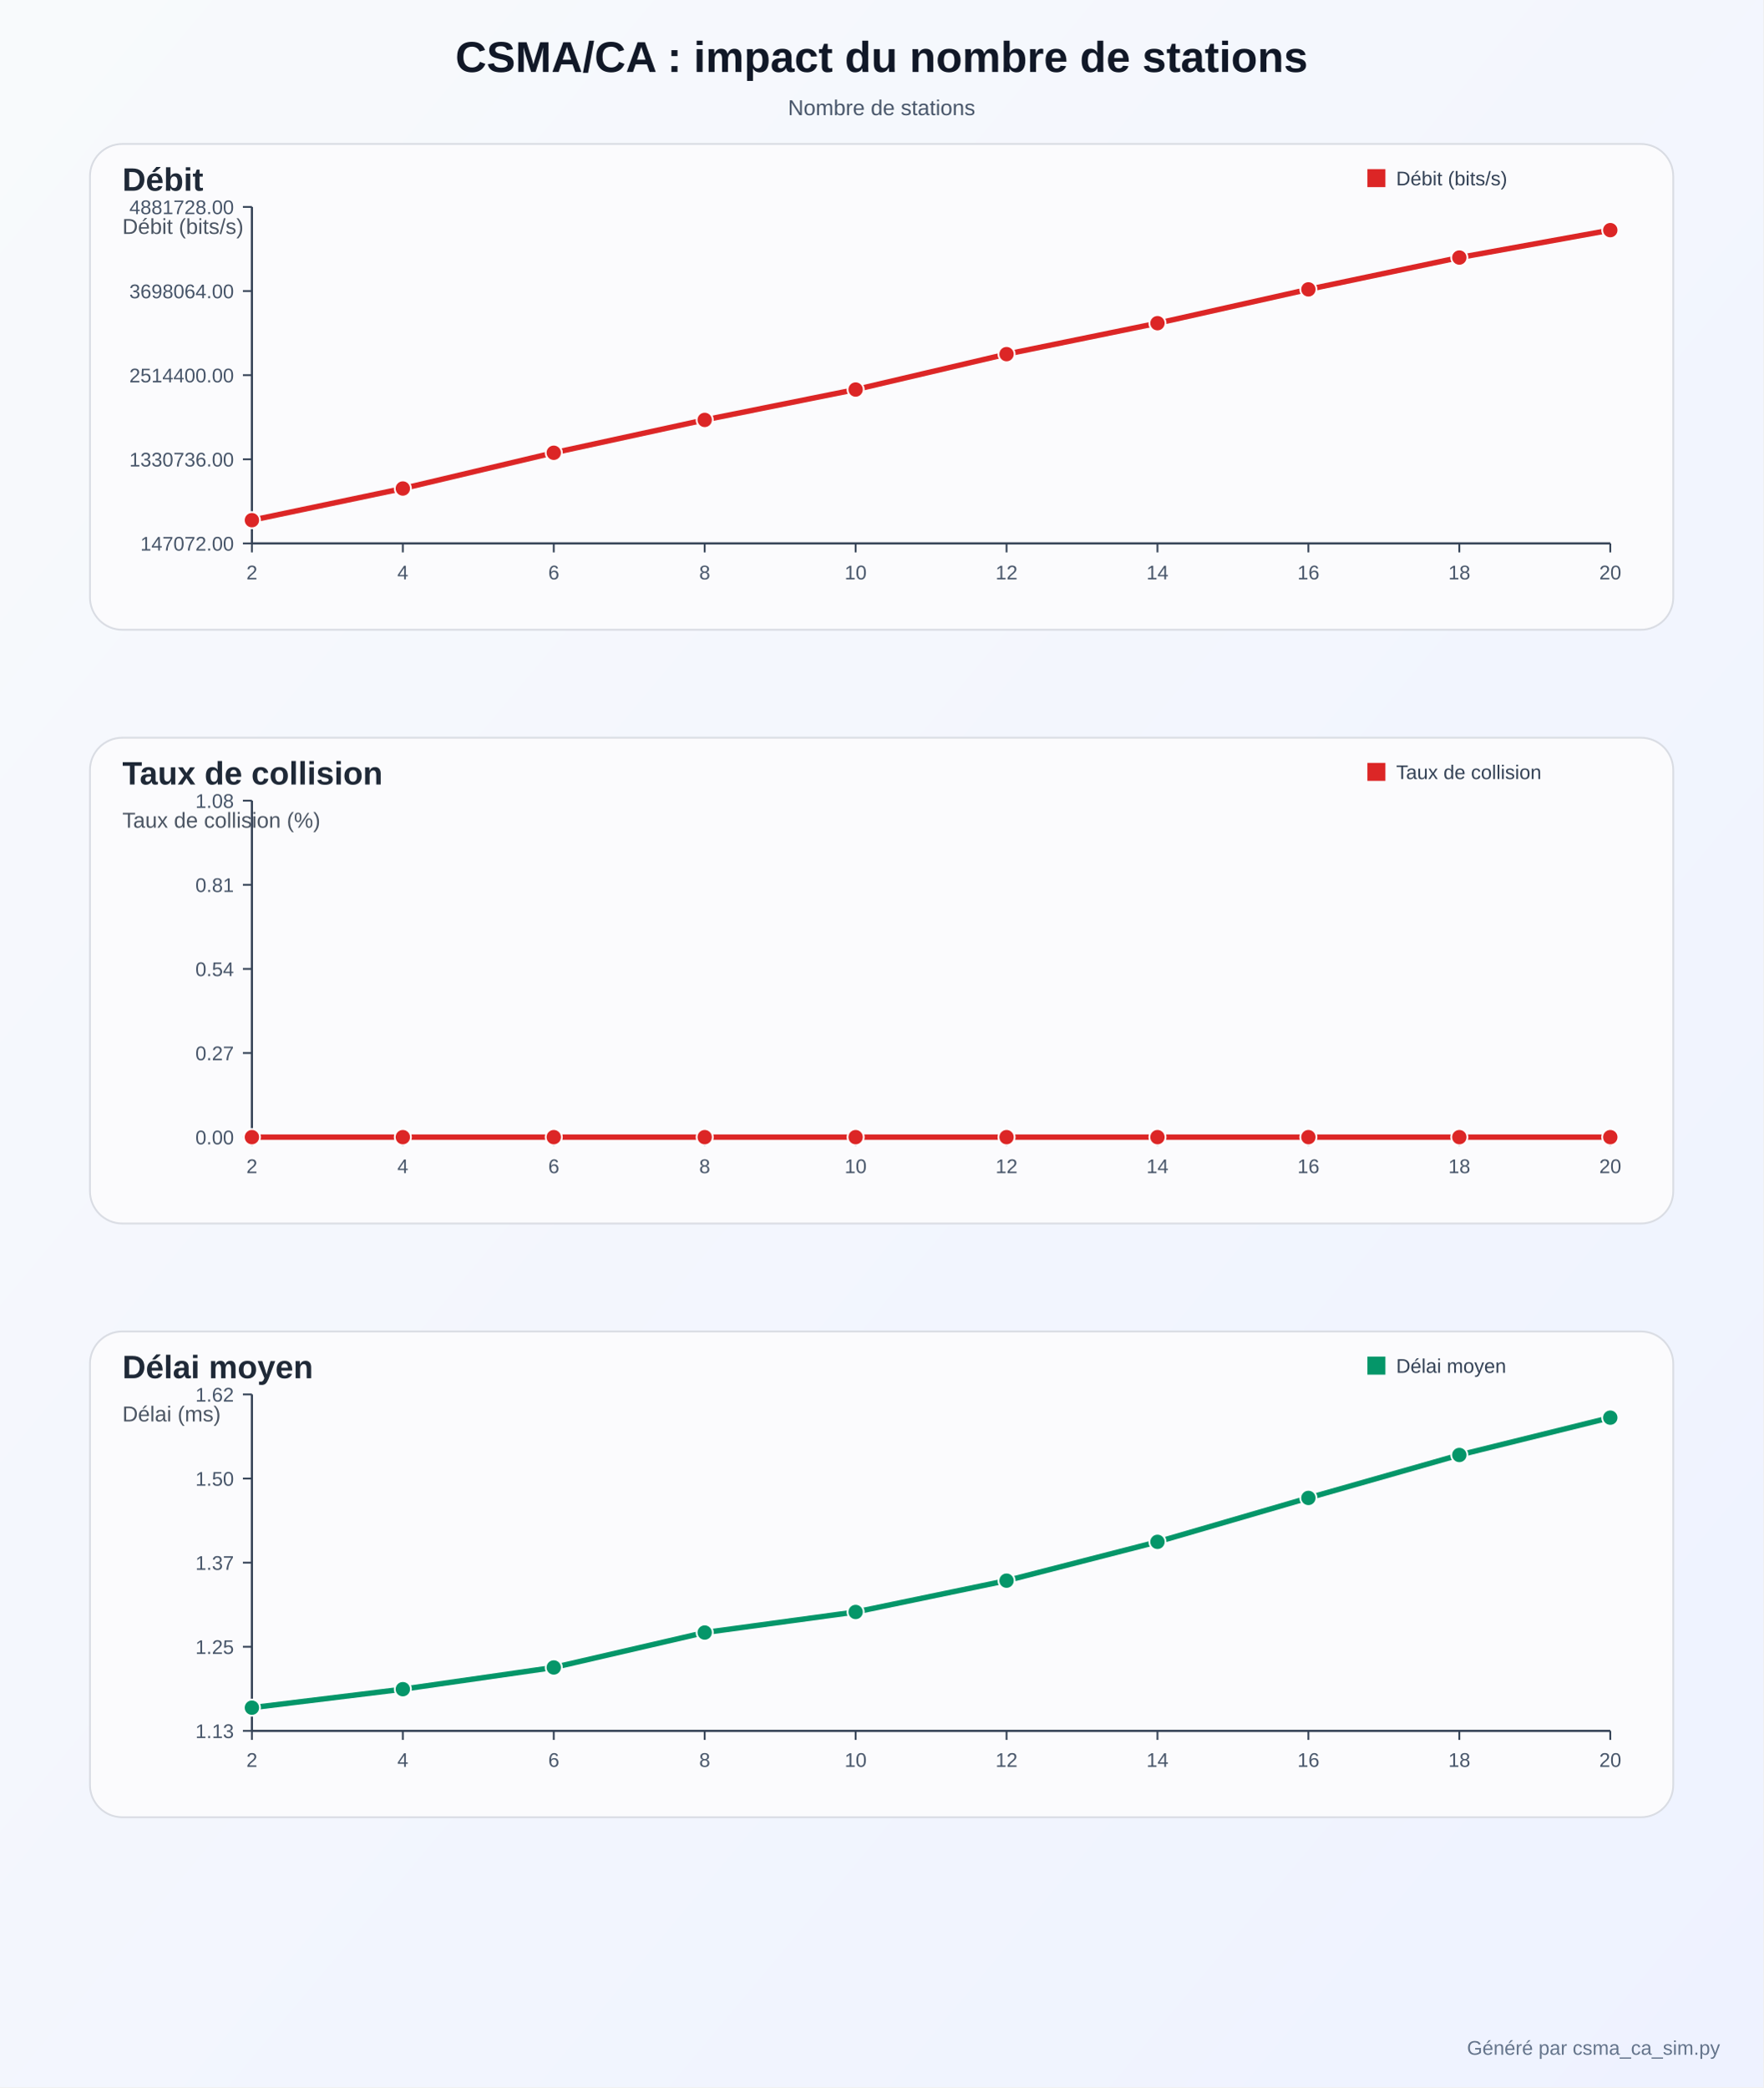
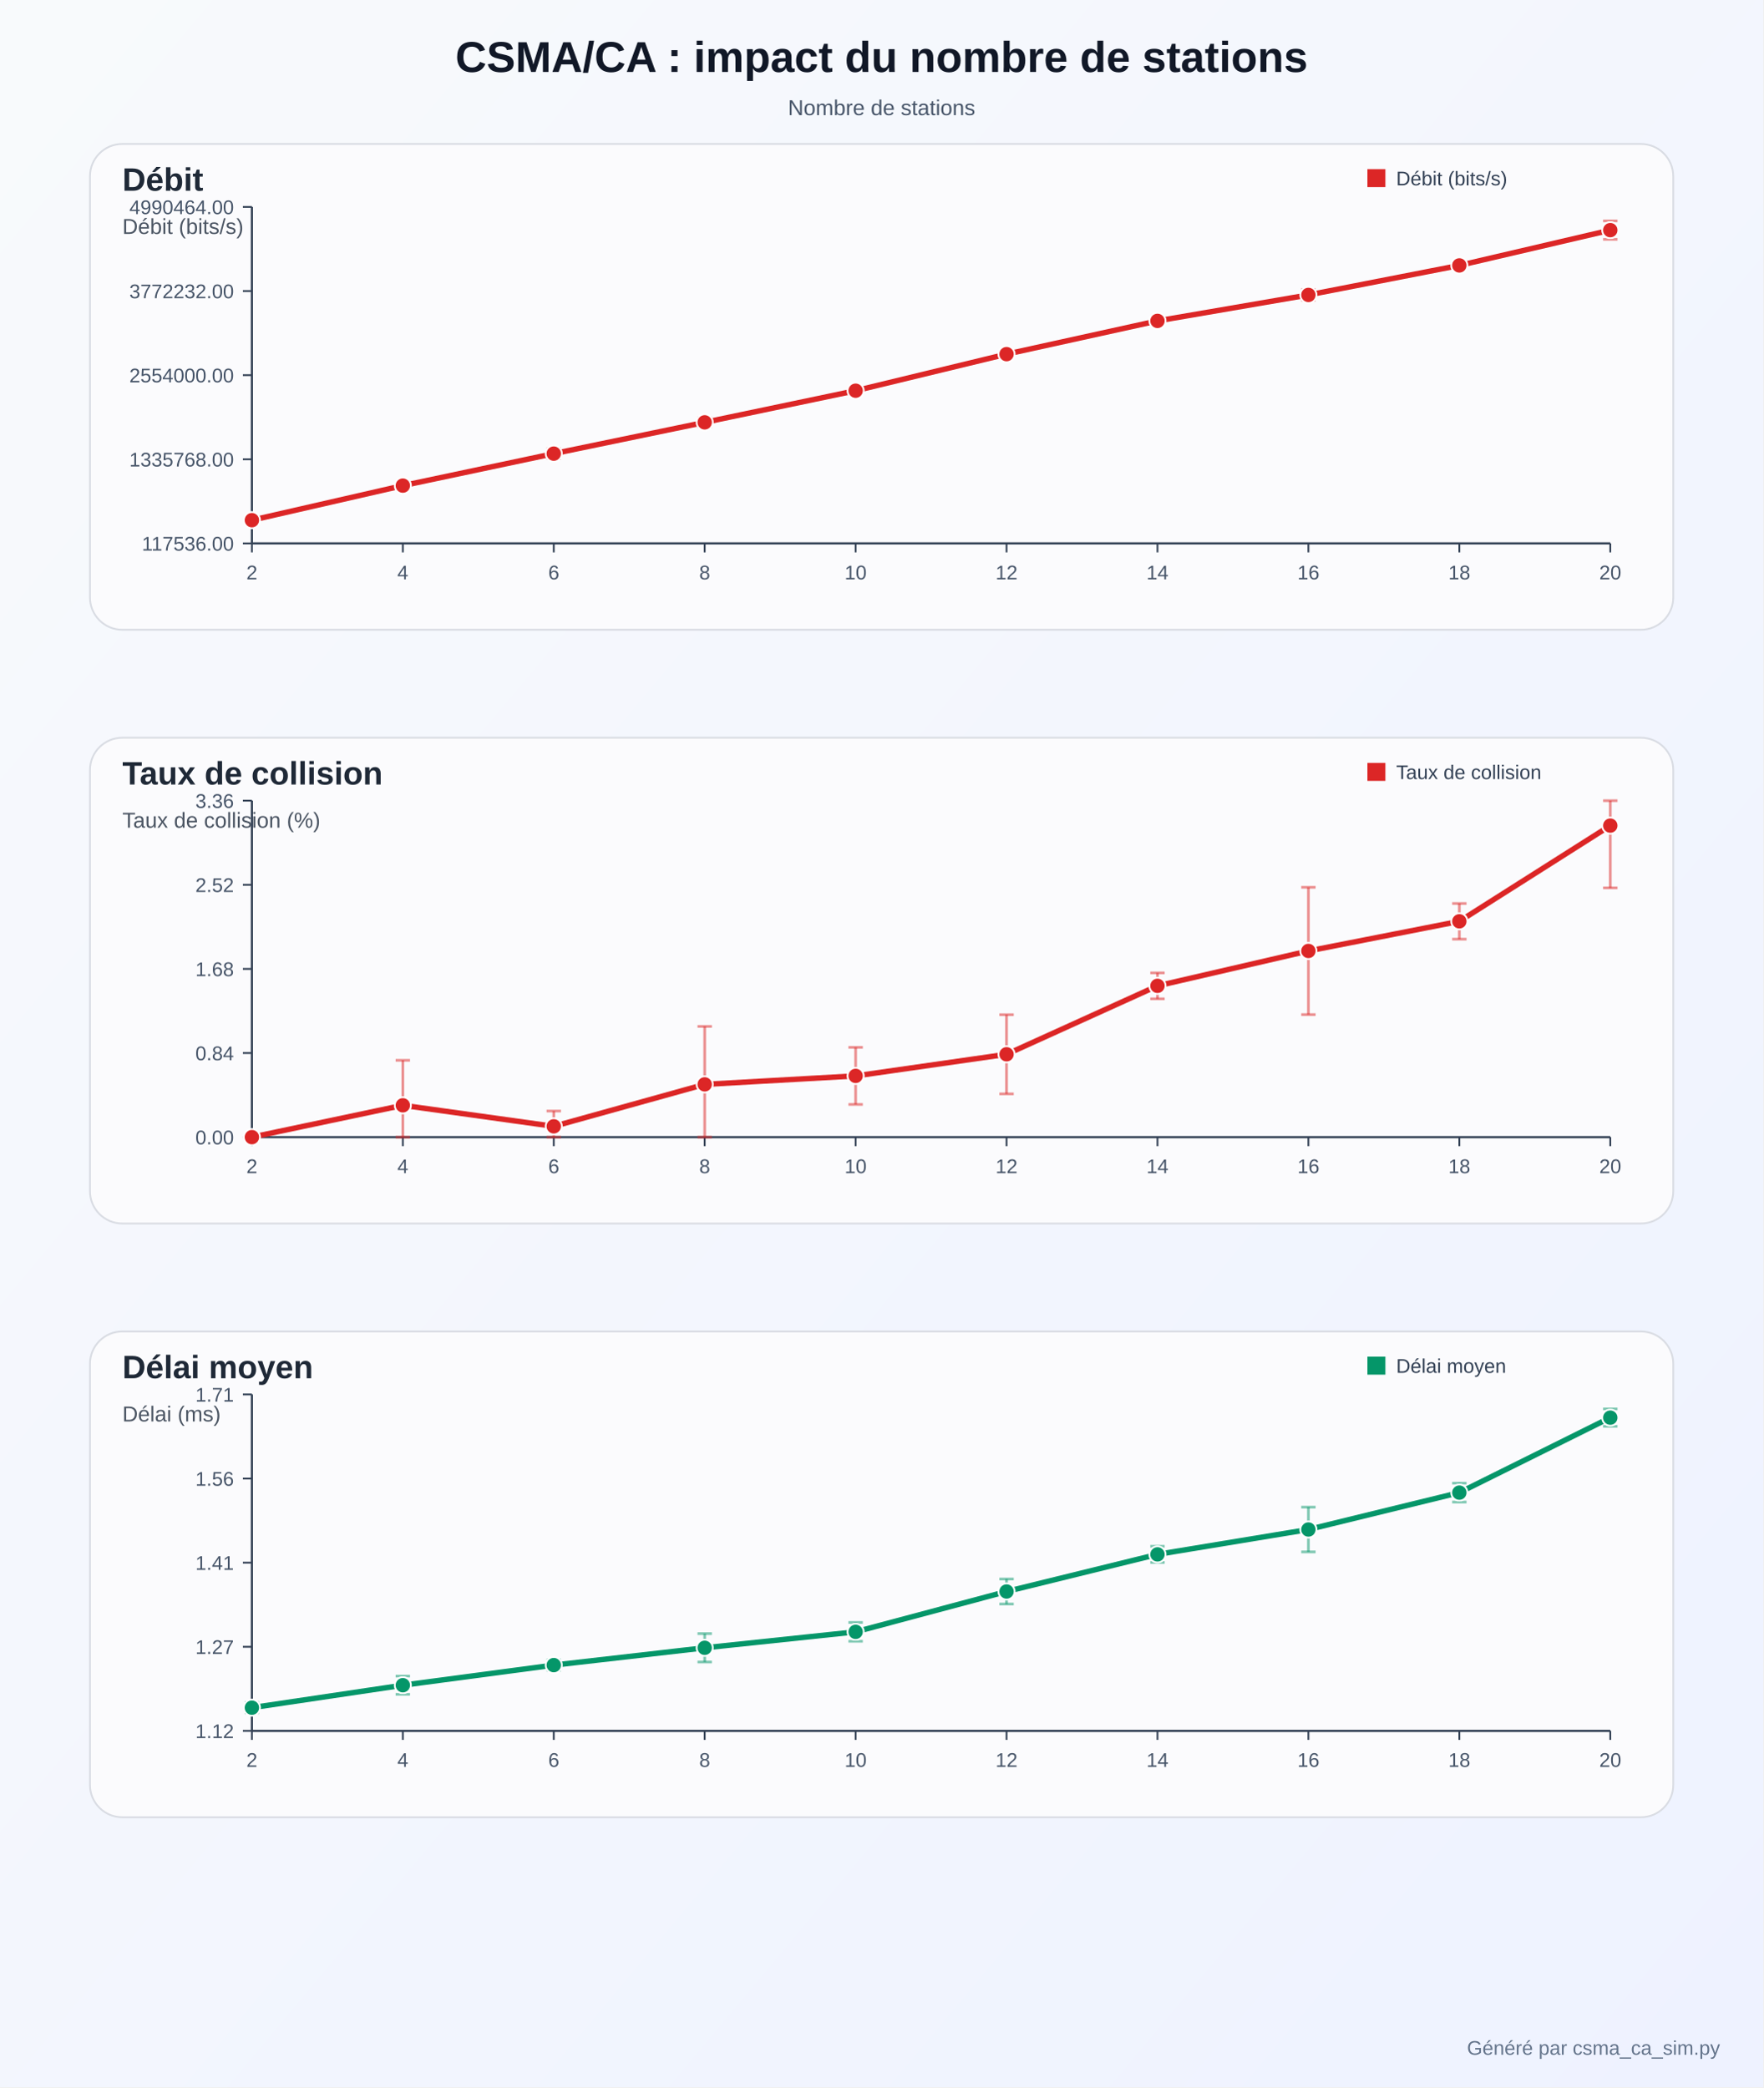
<svg xmlns="http://www.w3.org/2000/svg" width="980" height="1160" viewBox="0 0 980 1160">
  <defs>
    <linearGradient id="bg" x1="0" y1="0" x2="1" y2="1">
      <stop offset="0%" stop-color="#f8fafc" />
      <stop offset="100%" stop-color="#eef2ff" />
    </linearGradient>
  </defs>
  <rect width="100%" height="100%" fill="url(#bg)" />
  <text x="490.0" y="40" text-anchor="middle" font-family="Arial, Helvetica, sans-serif" font-size="24" font-weight="700" fill="#111827">CSMA/CA : impact du nombre de stations</text>
  <text x="490.0" y="64" text-anchor="middle" font-family="Arial, Helvetica, sans-serif" font-size="12" fill="#475569">Nombre de stations</text>
  <rect x="50" y="80" width="880" height="270" rx="18" fill="#fbfbfd" stroke="#d9dce3" />
  <text x="68" y="106" font-family="Arial, Helvetica, sans-serif" font-size="18" font-weight="700" fill="#1f2937">Débit</text>
  <text x="68" y="130" font-family="Arial, Helvetica, sans-serif" font-size="12" fill="#4b5563">Débit (bits/s)</text>
  <line x1="140" y1="302" x2="895" y2="302" stroke="#334155" stroke-width="1.2" />
  <line x1="140" y1="115" x2="140" y2="302" stroke="#334155" stroke-width="1.2" />
  <line x1="135" y1="302.0" x2="140" y2="302.0" stroke="#334155" stroke-width="1" />
-   <text x="130" y="306.0" text-anchor="end" font-family="Arial, Helvetica, sans-serif" font-size="11" fill="#475569">147072.00</text>
+   <text x="130" y="306.0" text-anchor="end" font-family="Arial, Helvetica, sans-serif" font-size="11" fill="#475569">117536.00</text>
  <line x1="135" y1="255.25" x2="140" y2="255.25" stroke="#334155" stroke-width="1" />
-   <text x="130" y="259.25" text-anchor="end" font-family="Arial, Helvetica, sans-serif" font-size="11" fill="#475569">1330736.00</text>
+   <text x="130" y="259.25" text-anchor="end" font-family="Arial, Helvetica, sans-serif" font-size="11" fill="#475569">1335768.00</text>
  <line x1="135" y1="208.5" x2="140" y2="208.5" stroke="#334155" stroke-width="1" />
-   <text x="130" y="212.5" text-anchor="end" font-family="Arial, Helvetica, sans-serif" font-size="11" fill="#475569">2514400.00</text>
+   <text x="130" y="212.5" text-anchor="end" font-family="Arial, Helvetica, sans-serif" font-size="11" fill="#475569">2554000.00</text>
  <line x1="135" y1="161.75" x2="140" y2="161.75" stroke="#334155" stroke-width="1" />
-   <text x="130" y="165.75" text-anchor="end" font-family="Arial, Helvetica, sans-serif" font-size="11" fill="#475569">3698064.00</text>
+   <text x="130" y="165.75" text-anchor="end" font-family="Arial, Helvetica, sans-serif" font-size="11" fill="#475569">3772232.00</text>
  <line x1="135" y1="115.0" x2="140" y2="115.0" stroke="#334155" stroke-width="1" />
-   <text x="130" y="119.0" text-anchor="end" font-family="Arial, Helvetica, sans-serif" font-size="11" fill="#475569">4881728.00</text>
+   <text x="130" y="119.0" text-anchor="end" font-family="Arial, Helvetica, sans-serif" font-size="11" fill="#475569">4990464.00</text>
  <line x1="140.0" y1="302" x2="140.0" y2="307" stroke="#334155" stroke-width="1" />
  <text x="140.0" y="322" text-anchor="middle" font-family="Arial, Helvetica, sans-serif" font-size="11" fill="#475569">2</text>
  <line x1="223.889" y1="302" x2="223.889" y2="307" stroke="#334155" stroke-width="1" />
  <text x="223.889" y="322" text-anchor="middle" font-family="Arial, Helvetica, sans-serif" font-size="11" fill="#475569">4</text>
  <line x1="307.778" y1="302" x2="307.778" y2="307" stroke="#334155" stroke-width="1" />
  <text x="307.778" y="322" text-anchor="middle" font-family="Arial, Helvetica, sans-serif" font-size="11" fill="#475569">6</text>
  <line x1="391.667" y1="302" x2="391.667" y2="307" stroke="#334155" stroke-width="1" />
  <text x="391.667" y="322" text-anchor="middle" font-family="Arial, Helvetica, sans-serif" font-size="11" fill="#475569">8</text>
  <line x1="475.556" y1="302" x2="475.556" y2="307" stroke="#334155" stroke-width="1" />
  <text x="475.556" y="322" text-anchor="middle" font-family="Arial, Helvetica, sans-serif" font-size="11" fill="#475569">10</text>
  <line x1="559.444" y1="302" x2="559.444" y2="307" stroke="#334155" stroke-width="1" />
  <text x="559.444" y="322" text-anchor="middle" font-family="Arial, Helvetica, sans-serif" font-size="11" fill="#475569">12</text>
  <line x1="643.333" y1="302" x2="643.333" y2="307" stroke="#334155" stroke-width="1" />
  <text x="643.333" y="322" text-anchor="middle" font-family="Arial, Helvetica, sans-serif" font-size="11" fill="#475569">14</text>
  <line x1="727.222" y1="302" x2="727.222" y2="307" stroke="#334155" stroke-width="1" />
  <text x="727.222" y="322" text-anchor="middle" font-family="Arial, Helvetica, sans-serif" font-size="11" fill="#475569">16</text>
  <line x1="811.111" y1="302" x2="811.111" y2="307" stroke="#334155" stroke-width="1" />
  <text x="811.111" y="322" text-anchor="middle" font-family="Arial, Helvetica, sans-serif" font-size="11" fill="#475569">18</text>
  <line x1="895.0" y1="302" x2="895.0" y2="307" stroke="#334155" stroke-width="1" />
  <text x="895.0" y="322" text-anchor="middle" font-family="Arial, Helvetica, sans-serif" font-size="11" fill="#475569">20</text>
-   <polyline fill="none" stroke="#dc2626" stroke-width="3" points="140.00,289.10 223.89,271.50 307.78,251.63 391.67,233.37 475.56,216.49 559.44,196.81 643.33,179.62 727.22,160.82 811.11,143.13 895.00,127.90" />
+   <polyline fill="none" stroke="#dc2626" stroke-width="3" points="140.00,289.10 223.89,269.89 307.78,252.11 391.67,234.73 475.56,217.14 559.44,196.82 643.33,178.34 727.22,163.91 811.11,147.51 895.00,127.90" />
+   <line x1="140.00" y1="288.01" x2="140.00" y2="290.20" stroke="#dc2626" stroke-width="1.5" opacity="0.5" />
+   <line x1="136.00" y1="288.01" x2="144.00" y2="288.01" stroke="#dc2626" stroke-width="1.5" opacity="0.5" />
+   <line x1="136.00" y1="290.20" x2="144.00" y2="290.20" stroke="#dc2626" stroke-width="1.5" opacity="0.5" />
+   <line x1="223.89" y1="268.62" x2="223.89" y2="271.15" stroke="#dc2626" stroke-width="1.5" opacity="0.5" />
+   <line x1="219.89" y1="268.62" x2="227.89" y2="268.62" stroke="#dc2626" stroke-width="1.5" opacity="0.5" />
+   <line x1="219.89" y1="271.15" x2="227.89" y2="271.15" stroke="#dc2626" stroke-width="1.5" opacity="0.5" />
+   <line x1="307.78" y1="249.38" x2="307.78" y2="254.84" stroke="#dc2626" stroke-width="1.5" opacity="0.5" />
+   <line x1="303.78" y1="249.38" x2="311.78" y2="249.38" stroke="#dc2626" stroke-width="1.5" opacity="0.5" />
+   <line x1="303.78" y1="254.84" x2="311.78" y2="254.84" stroke="#dc2626" stroke-width="1.5" opacity="0.5" />
+   <line x1="391.67" y1="232.20" x2="391.67" y2="237.26" stroke="#dc2626" stroke-width="1.5" opacity="0.5" />
+   <line x1="387.67" y1="232.20" x2="395.67" y2="232.20" stroke="#dc2626" stroke-width="1.5" opacity="0.5" />
+   <line x1="387.67" y1="237.26" x2="395.67" y2="237.26" stroke="#dc2626" stroke-width="1.5" opacity="0.5" />
+   <line x1="475.56" y1="215.89" x2="475.56" y2="218.39" stroke="#dc2626" stroke-width="1.5" opacity="0.5" />
+   <line x1="471.56" y1="215.89" x2="479.56" y2="215.89" stroke="#dc2626" stroke-width="1.5" opacity="0.5" />
+   <line x1="471.56" y1="218.39" x2="479.56" y2="218.39" stroke="#dc2626" stroke-width="1.5" opacity="0.5" />
+   <line x1="559.44" y1="195.56" x2="559.44" y2="198.07" stroke="#dc2626" stroke-width="1.5" opacity="0.5" />
+   <line x1="555.44" y1="195.56" x2="563.44" y2="195.56" stroke="#dc2626" stroke-width="1.5" opacity="0.5" />
+   <line x1="555.44" y1="198.07" x2="563.44" y2="198.07" stroke="#dc2626" stroke-width="1.5" opacity="0.5" />
+   <line x1="643.33" y1="177.97" x2="643.33" y2="178.71" stroke="#dc2626" stroke-width="1.5" opacity="0.5" />
+   <line x1="639.33" y1="177.97" x2="647.33" y2="177.97" stroke="#dc2626" stroke-width="1.5" opacity="0.5" />
+   <line x1="639.33" y1="178.71" x2="647.33" y2="178.71" stroke="#dc2626" stroke-width="1.5" opacity="0.5" />
+   <line x1="727.22" y1="160.94" x2="727.22" y2="166.88" stroke="#dc2626" stroke-width="1.5" opacity="0.5" />
+   <line x1="723.22" y1="160.94" x2="731.22" y2="160.94" stroke="#dc2626" stroke-width="1.5" opacity="0.5" />
+   <line x1="723.22" y1="166.88" x2="731.22" y2="166.88" stroke="#dc2626" stroke-width="1.5" opacity="0.5" />
+   <line x1="811.11" y1="147.16" x2="811.11" y2="147.87" stroke="#dc2626" stroke-width="1.5" opacity="0.5" />
+   <line x1="807.11" y1="147.16" x2="815.11" y2="147.16" stroke="#dc2626" stroke-width="1.5" opacity="0.5" />
+   <line x1="807.11" y1="147.87" x2="815.11" y2="147.87" stroke="#dc2626" stroke-width="1.5" opacity="0.5" />
+   <line x1="895.00" y1="122.77" x2="895.00" y2="133.03" stroke="#dc2626" stroke-width="1.5" opacity="0.5" />
+   <line x1="891.00" y1="122.77" x2="899.00" y2="122.77" stroke="#dc2626" stroke-width="1.5" opacity="0.5" />
+   <line x1="891.00" y1="133.03" x2="899.00" y2="133.03" stroke="#dc2626" stroke-width="1.5" opacity="0.5" />
  <circle cx="140.00" cy="289.10" r="4.5" fill="#dc2626" stroke="#ffffff" stroke-width="1" />
-   <circle cx="223.89" cy="271.50" r="4.5" fill="#dc2626" stroke="#ffffff" stroke-width="1" />
-   <circle cx="307.78" cy="251.63" r="4.5" fill="#dc2626" stroke="#ffffff" stroke-width="1" />
-   <circle cx="391.67" cy="233.37" r="4.5" fill="#dc2626" stroke="#ffffff" stroke-width="1" />
-   <circle cx="475.56" cy="216.49" r="4.5" fill="#dc2626" stroke="#ffffff" stroke-width="1" />
-   <circle cx="559.44" cy="196.81" r="4.5" fill="#dc2626" stroke="#ffffff" stroke-width="1" />
-   <circle cx="643.33" cy="179.62" r="4.5" fill="#dc2626" stroke="#ffffff" stroke-width="1" />
-   <circle cx="727.22" cy="160.82" r="4.5" fill="#dc2626" stroke="#ffffff" stroke-width="1" />
-   <circle cx="811.11" cy="143.13" r="4.5" fill="#dc2626" stroke="#ffffff" stroke-width="1" />
+   <circle cx="223.89" cy="269.89" r="4.5" fill="#dc2626" stroke="#ffffff" stroke-width="1" />
+   <circle cx="307.78" cy="252.11" r="4.5" fill="#dc2626" stroke="#ffffff" stroke-width="1" />
+   <circle cx="391.67" cy="234.73" r="4.5" fill="#dc2626" stroke="#ffffff" stroke-width="1" />
+   <circle cx="475.56" cy="217.14" r="4.5" fill="#dc2626" stroke="#ffffff" stroke-width="1" />
+   <circle cx="559.44" cy="196.82" r="4.5" fill="#dc2626" stroke="#ffffff" stroke-width="1" />
+   <circle cx="643.33" cy="178.34" r="4.5" fill="#dc2626" stroke="#ffffff" stroke-width="1" />
+   <circle cx="727.22" cy="163.91" r="4.5" fill="#dc2626" stroke="#ffffff" stroke-width="1" />
+   <circle cx="811.11" cy="147.51" r="4.5" fill="#dc2626" stroke="#ffffff" stroke-width="1" />
  <circle cx="895.00" cy="127.90" r="4.5" fill="#dc2626" stroke="#ffffff" stroke-width="1" />
  <rect x="760" y="94" width="10" height="10" fill="#dc2626" />
  <text x="776" y="103" font-family="Arial, Helvetica, sans-serif" font-size="11" fill="#334155">Débit (bits/s)</text>
  <rect x="50" y="410" width="880" height="270" rx="18" fill="#fbfbfd" stroke="#d9dce3" />
  <text x="68" y="436" font-family="Arial, Helvetica, sans-serif" font-size="18" font-weight="700" fill="#1f2937">Taux de collision</text>
  <text x="68" y="460" font-family="Arial, Helvetica, sans-serif" font-size="12" fill="#4b5563">Taux de collision (%)</text>
  <line x1="140" y1="632" x2="895" y2="632" stroke="#334155" stroke-width="1.2" />
  <line x1="140" y1="445" x2="140" y2="632" stroke="#334155" stroke-width="1.2" />
  <line x1="135" y1="632.0" x2="140" y2="632.0" stroke="#334155" stroke-width="1" />
  <text x="130" y="636.0" text-anchor="end" font-family="Arial, Helvetica, sans-serif" font-size="11" fill="#475569">0.00</text>
  <line x1="135" y1="585.25" x2="140" y2="585.25" stroke="#334155" stroke-width="1" />
-   <text x="130" y="589.25" text-anchor="end" font-family="Arial, Helvetica, sans-serif" font-size="11" fill="#475569">0.27</text>
+   <text x="130" y="589.25" text-anchor="end" font-family="Arial, Helvetica, sans-serif" font-size="11" fill="#475569">0.84</text>
  <line x1="135" y1="538.5" x2="140" y2="538.5" stroke="#334155" stroke-width="1" />
-   <text x="130" y="542.5" text-anchor="end" font-family="Arial, Helvetica, sans-serif" font-size="11" fill="#475569">0.54</text>
+   <text x="130" y="542.5" text-anchor="end" font-family="Arial, Helvetica, sans-serif" font-size="11" fill="#475569">1.68</text>
  <line x1="135" y1="491.75" x2="140" y2="491.75" stroke="#334155" stroke-width="1" />
-   <text x="130" y="495.75" text-anchor="end" font-family="Arial, Helvetica, sans-serif" font-size="11" fill="#475569">0.81</text>
+   <text x="130" y="495.75" text-anchor="end" font-family="Arial, Helvetica, sans-serif" font-size="11" fill="#475569">2.52</text>
  <line x1="135" y1="445.0" x2="140" y2="445.0" stroke="#334155" stroke-width="1" />
-   <text x="130" y="449.0" text-anchor="end" font-family="Arial, Helvetica, sans-serif" font-size="11" fill="#475569">1.08</text>
+   <text x="130" y="449.0" text-anchor="end" font-family="Arial, Helvetica, sans-serif" font-size="11" fill="#475569">3.36</text>
  <line x1="140.0" y1="632" x2="140.0" y2="637" stroke="#334155" stroke-width="1" />
  <text x="140.0" y="652" text-anchor="middle" font-family="Arial, Helvetica, sans-serif" font-size="11" fill="#475569">2</text>
  <line x1="223.889" y1="632" x2="223.889" y2="637" stroke="#334155" stroke-width="1" />
  <text x="223.889" y="652" text-anchor="middle" font-family="Arial, Helvetica, sans-serif" font-size="11" fill="#475569">4</text>
  <line x1="307.778" y1="632" x2="307.778" y2="637" stroke="#334155" stroke-width="1" />
  <text x="307.778" y="652" text-anchor="middle" font-family="Arial, Helvetica, sans-serif" font-size="11" fill="#475569">6</text>
  <line x1="391.667" y1="632" x2="391.667" y2="637" stroke="#334155" stroke-width="1" />
  <text x="391.667" y="652" text-anchor="middle" font-family="Arial, Helvetica, sans-serif" font-size="11" fill="#475569">8</text>
  <line x1="475.556" y1="632" x2="475.556" y2="637" stroke="#334155" stroke-width="1" />
  <text x="475.556" y="652" text-anchor="middle" font-family="Arial, Helvetica, sans-serif" font-size="11" fill="#475569">10</text>
  <line x1="559.444" y1="632" x2="559.444" y2="637" stroke="#334155" stroke-width="1" />
  <text x="559.444" y="652" text-anchor="middle" font-family="Arial, Helvetica, sans-serif" font-size="11" fill="#475569">12</text>
  <line x1="643.333" y1="632" x2="643.333" y2="637" stroke="#334155" stroke-width="1" />
  <text x="643.333" y="652" text-anchor="middle" font-family="Arial, Helvetica, sans-serif" font-size="11" fill="#475569">14</text>
  <line x1="727.222" y1="632" x2="727.222" y2="637" stroke="#334155" stroke-width="1" />
  <text x="727.222" y="652" text-anchor="middle" font-family="Arial, Helvetica, sans-serif" font-size="11" fill="#475569">16</text>
  <line x1="811.111" y1="632" x2="811.111" y2="637" stroke="#334155" stroke-width="1" />
  <text x="811.111" y="652" text-anchor="middle" font-family="Arial, Helvetica, sans-serif" font-size="11" fill="#475569">18</text>
  <line x1="895.0" y1="632" x2="895.0" y2="637" stroke="#334155" stroke-width="1" />
  <text x="895.0" y="652" text-anchor="middle" font-family="Arial, Helvetica, sans-serif" font-size="11" fill="#475569">20</text>
-   <polyline fill="none" stroke="#dc2626" stroke-width="3" points="140.00,632.00 223.89,632.00 307.78,632.00 391.67,632.00 475.56,632.00 559.44,632.00 643.33,632.00 727.22,632.00 811.11,632.00 895.00,632.00" />
+   <polyline fill="none" stroke="#dc2626" stroke-width="3" points="140.00,632.00 223.89,614.31 307.78,625.99 391.67,602.67 475.56,597.96 559.44,585.95 643.33,547.91 727.22,528.52 811.11,512.05 895.00,458.85" />
+   <line x1="223.89" y1="589.30" x2="223.89" y2="632.00" stroke="#dc2626" stroke-width="1.5" opacity="0.5" />
+   <line x1="219.89" y1="589.30" x2="227.89" y2="589.30" stroke="#dc2626" stroke-width="1.5" opacity="0.5" />
+   <line x1="219.89" y1="632.00" x2="227.89" y2="632.00" stroke="#dc2626" stroke-width="1.5" opacity="0.5" />
+   <line x1="307.78" y1="617.49" x2="307.78" y2="632.00" stroke="#dc2626" stroke-width="1.5" opacity="0.5" />
+   <line x1="303.78" y1="617.49" x2="311.78" y2="617.49" stroke="#dc2626" stroke-width="1.5" opacity="0.5" />
+   <line x1="303.78" y1="632.00" x2="311.78" y2="632.00" stroke="#dc2626" stroke-width="1.5" opacity="0.5" />
+   <line x1="391.67" y1="570.46" x2="391.67" y2="632.00" stroke="#dc2626" stroke-width="1.5" opacity="0.5" />
+   <line x1="387.67" y1="570.46" x2="395.67" y2="570.46" stroke="#dc2626" stroke-width="1.5" opacity="0.5" />
+   <line x1="387.67" y1="632.00" x2="395.67" y2="632.00" stroke="#dc2626" stroke-width="1.5" opacity="0.5" />
+   <line x1="475.56" y1="582.10" x2="475.56" y2="613.82" stroke="#dc2626" stroke-width="1.5" opacity="0.5" />
+   <line x1="471.56" y1="582.10" x2="479.56" y2="582.10" stroke="#dc2626" stroke-width="1.5" opacity="0.5" />
+   <line x1="471.56" y1="613.82" x2="479.56" y2="613.82" stroke="#dc2626" stroke-width="1.5" opacity="0.5" />
+   <line x1="559.44" y1="563.95" x2="559.44" y2="607.95" stroke="#dc2626" stroke-width="1.5" opacity="0.5" />
+   <line x1="555.44" y1="563.95" x2="563.44" y2="563.95" stroke="#dc2626" stroke-width="1.5" opacity="0.5" />
+   <line x1="555.44" y1="607.95" x2="563.44" y2="607.95" stroke="#dc2626" stroke-width="1.5" opacity="0.5" />
+   <line x1="643.33" y1="540.70" x2="643.33" y2="555.12" stroke="#dc2626" stroke-width="1.5" opacity="0.5" />
+   <line x1="639.33" y1="540.70" x2="647.33" y2="540.70" stroke="#dc2626" stroke-width="1.5" opacity="0.5" />
+   <line x1="639.33" y1="555.12" x2="647.33" y2="555.12" stroke="#dc2626" stroke-width="1.5" opacity="0.5" />
+   <line x1="727.22" y1="493.15" x2="727.22" y2="563.89" stroke="#dc2626" stroke-width="1.5" opacity="0.5" />
+   <line x1="723.22" y1="493.15" x2="731.22" y2="493.15" stroke="#dc2626" stroke-width="1.5" opacity="0.5" />
+   <line x1="723.22" y1="563.89" x2="731.22" y2="563.89" stroke="#dc2626" stroke-width="1.5" opacity="0.5" />
+   <line x1="811.11" y1="502.14" x2="811.11" y2="521.96" stroke="#dc2626" stroke-width="1.5" opacity="0.5" />
+   <line x1="807.11" y1="502.14" x2="815.11" y2="502.14" stroke="#dc2626" stroke-width="1.5" opacity="0.5" />
+   <line x1="807.11" y1="521.96" x2="815.11" y2="521.96" stroke="#dc2626" stroke-width="1.5" opacity="0.5" />
+   <line x1="895.00" y1="445.00" x2="895.00" y2="493.46" stroke="#dc2626" stroke-width="1.5" opacity="0.5" />
+   <line x1="891.00" y1="445.00" x2="899.00" y2="445.00" stroke="#dc2626" stroke-width="1.5" opacity="0.5" />
+   <line x1="891.00" y1="493.46" x2="899.00" y2="493.46" stroke="#dc2626" stroke-width="1.5" opacity="0.5" />
  <circle cx="140.00" cy="632.00" r="4.5" fill="#dc2626" stroke="#ffffff" stroke-width="1" />
-   <circle cx="223.89" cy="632.00" r="4.5" fill="#dc2626" stroke="#ffffff" stroke-width="1" />
-   <circle cx="307.78" cy="632.00" r="4.5" fill="#dc2626" stroke="#ffffff" stroke-width="1" />
-   <circle cx="391.67" cy="632.00" r="4.5" fill="#dc2626" stroke="#ffffff" stroke-width="1" />
-   <circle cx="475.56" cy="632.00" r="4.5" fill="#dc2626" stroke="#ffffff" stroke-width="1" />
-   <circle cx="559.44" cy="632.00" r="4.5" fill="#dc2626" stroke="#ffffff" stroke-width="1" />
-   <circle cx="643.33" cy="632.00" r="4.5" fill="#dc2626" stroke="#ffffff" stroke-width="1" />
-   <circle cx="727.22" cy="632.00" r="4.5" fill="#dc2626" stroke="#ffffff" stroke-width="1" />
-   <circle cx="811.11" cy="632.00" r="4.5" fill="#dc2626" stroke="#ffffff" stroke-width="1" />
-   <circle cx="895.00" cy="632.00" r="4.5" fill="#dc2626" stroke="#ffffff" stroke-width="1" />
+   <circle cx="223.89" cy="614.31" r="4.5" fill="#dc2626" stroke="#ffffff" stroke-width="1" />
+   <circle cx="307.78" cy="625.99" r="4.5" fill="#dc2626" stroke="#ffffff" stroke-width="1" />
+   <circle cx="391.67" cy="602.67" r="4.5" fill="#dc2626" stroke="#ffffff" stroke-width="1" />
+   <circle cx="475.56" cy="597.96" r="4.5" fill="#dc2626" stroke="#ffffff" stroke-width="1" />
+   <circle cx="559.44" cy="585.95" r="4.5" fill="#dc2626" stroke="#ffffff" stroke-width="1" />
+   <circle cx="643.33" cy="547.91" r="4.5" fill="#dc2626" stroke="#ffffff" stroke-width="1" />
+   <circle cx="727.22" cy="528.52" r="4.5" fill="#dc2626" stroke="#ffffff" stroke-width="1" />
+   <circle cx="811.11" cy="512.05" r="4.5" fill="#dc2626" stroke="#ffffff" stroke-width="1" />
+   <circle cx="895.00" cy="458.85" r="4.5" fill="#dc2626" stroke="#ffffff" stroke-width="1" />
  <rect x="760" y="424" width="10" height="10" fill="#dc2626" />
  <text x="776" y="433" font-family="Arial, Helvetica, sans-serif" font-size="11" fill="#334155">Taux de collision</text>
  <rect x="50" y="740" width="880" height="270" rx="18" fill="#fbfbfd" stroke="#d9dce3" />
  <text x="68" y="766" font-family="Arial, Helvetica, sans-serif" font-size="18" font-weight="700" fill="#1f2937">Délai moyen</text>
  <text x="68" y="790" font-family="Arial, Helvetica, sans-serif" font-size="12" fill="#4b5563">Délai (ms)</text>
  <line x1="140" y1="962" x2="895" y2="962" stroke="#334155" stroke-width="1.2" />
  <line x1="140" y1="775" x2="140" y2="962" stroke="#334155" stroke-width="1.2" />
  <line x1="135" y1="962.0" x2="140" y2="962.0" stroke="#334155" stroke-width="1" />
-   <text x="130" y="966.0" text-anchor="end" font-family="Arial, Helvetica, sans-serif" font-size="11" fill="#475569">1.13</text>
+   <text x="130" y="966.0" text-anchor="end" font-family="Arial, Helvetica, sans-serif" font-size="11" fill="#475569">1.12</text>
  <line x1="135" y1="915.25" x2="140" y2="915.25" stroke="#334155" stroke-width="1" />
-   <text x="130" y="919.25" text-anchor="end" font-family="Arial, Helvetica, sans-serif" font-size="11" fill="#475569">1.25</text>
+   <text x="130" y="919.25" text-anchor="end" font-family="Arial, Helvetica, sans-serif" font-size="11" fill="#475569">1.27</text>
  <line x1="135" y1="868.5" x2="140" y2="868.5" stroke="#334155" stroke-width="1" />
-   <text x="130" y="872.5" text-anchor="end" font-family="Arial, Helvetica, sans-serif" font-size="11" fill="#475569">1.37</text>
+   <text x="130" y="872.5" text-anchor="end" font-family="Arial, Helvetica, sans-serif" font-size="11" fill="#475569">1.41</text>
  <line x1="135" y1="821.75" x2="140" y2="821.75" stroke="#334155" stroke-width="1" />
-   <text x="130" y="825.75" text-anchor="end" font-family="Arial, Helvetica, sans-serif" font-size="11" fill="#475569">1.50</text>
+   <text x="130" y="825.75" text-anchor="end" font-family="Arial, Helvetica, sans-serif" font-size="11" fill="#475569">1.56</text>
  <line x1="135" y1="775.0" x2="140" y2="775.0" stroke="#334155" stroke-width="1" />
-   <text x="130" y="779.0" text-anchor="end" font-family="Arial, Helvetica, sans-serif" font-size="11" fill="#475569">1.62</text>
+   <text x="130" y="779.0" text-anchor="end" font-family="Arial, Helvetica, sans-serif" font-size="11" fill="#475569">1.71</text>
  <line x1="140.0" y1="962" x2="140.0" y2="967" stroke="#334155" stroke-width="1" />
  <text x="140.0" y="982" text-anchor="middle" font-family="Arial, Helvetica, sans-serif" font-size="11" fill="#475569">2</text>
  <line x1="223.889" y1="962" x2="223.889" y2="967" stroke="#334155" stroke-width="1" />
  <text x="223.889" y="982" text-anchor="middle" font-family="Arial, Helvetica, sans-serif" font-size="11" fill="#475569">4</text>
  <line x1="307.778" y1="962" x2="307.778" y2="967" stroke="#334155" stroke-width="1" />
  <text x="307.778" y="982" text-anchor="middle" font-family="Arial, Helvetica, sans-serif" font-size="11" fill="#475569">6</text>
  <line x1="391.667" y1="962" x2="391.667" y2="967" stroke="#334155" stroke-width="1" />
  <text x="391.667" y="982" text-anchor="middle" font-family="Arial, Helvetica, sans-serif" font-size="11" fill="#475569">8</text>
  <line x1="475.556" y1="962" x2="475.556" y2="967" stroke="#334155" stroke-width="1" />
  <text x="475.556" y="982" text-anchor="middle" font-family="Arial, Helvetica, sans-serif" font-size="11" fill="#475569">10</text>
  <line x1="559.444" y1="962" x2="559.444" y2="967" stroke="#334155" stroke-width="1" />
  <text x="559.444" y="982" text-anchor="middle" font-family="Arial, Helvetica, sans-serif" font-size="11" fill="#475569">12</text>
  <line x1="643.333" y1="962" x2="643.333" y2="967" stroke="#334155" stroke-width="1" />
  <text x="643.333" y="982" text-anchor="middle" font-family="Arial, Helvetica, sans-serif" font-size="11" fill="#475569">14</text>
  <line x1="727.222" y1="962" x2="727.222" y2="967" stroke="#334155" stroke-width="1" />
  <text x="727.222" y="982" text-anchor="middle" font-family="Arial, Helvetica, sans-serif" font-size="11" fill="#475569">16</text>
  <line x1="811.111" y1="962" x2="811.111" y2="967" stroke="#334155" stroke-width="1" />
  <text x="811.111" y="982" text-anchor="middle" font-family="Arial, Helvetica, sans-serif" font-size="11" fill="#475569">18</text>
  <line x1="895.0" y1="962" x2="895.0" y2="967" stroke="#334155" stroke-width="1" />
  <text x="895.0" y="982" text-anchor="middle" font-family="Arial, Helvetica, sans-serif" font-size="11" fill="#475569">20</text>
-   <polyline fill="none" stroke="#059669" stroke-width="3" points="140.00,949.10 223.89,938.82 307.78,926.75 391.67,907.34 475.56,895.91 559.44,878.50 643.33,856.93 727.22,832.52 811.11,808.65 895.00,787.90" />
+   <polyline fill="none" stroke="#059669" stroke-width="3" points="140.00,949.10 223.89,936.61 307.78,925.44 391.67,915.82 475.56,906.95 559.44,884.53 643.33,863.90 727.22,850.07 811.11,829.57 895.00,787.90" />
+   <line x1="140.00" y1="946.24" x2="140.00" y2="951.96" stroke="#059669" stroke-width="1.5" opacity="0.5" />
+   <line x1="136.00" y1="946.24" x2="144.00" y2="946.24" stroke="#059669" stroke-width="1.5" opacity="0.5" />
+   <line x1="136.00" y1="951.96" x2="144.00" y2="951.96" stroke="#059669" stroke-width="1.5" opacity="0.5" />
+   <line x1="223.89" y1="931.55" x2="223.89" y2="941.67" stroke="#059669" stroke-width="1.5" opacity="0.5" />
+   <line x1="219.89" y1="931.55" x2="227.89" y2="931.55" stroke="#059669" stroke-width="1.5" opacity="0.5" />
+   <line x1="219.89" y1="941.67" x2="227.89" y2="941.67" stroke="#059669" stroke-width="1.5" opacity="0.5" />
+   <line x1="307.78" y1="922.57" x2="307.78" y2="928.31" stroke="#059669" stroke-width="1.5" opacity="0.5" />
+   <line x1="303.78" y1="922.57" x2="311.78" y2="922.57" stroke="#059669" stroke-width="1.5" opacity="0.5" />
+   <line x1="303.78" y1="928.31" x2="311.78" y2="928.31" stroke="#059669" stroke-width="1.5" opacity="0.5" />
+   <line x1="391.67" y1="907.94" x2="391.67" y2="923.71" stroke="#059669" stroke-width="1.5" opacity="0.5" />
+   <line x1="387.67" y1="907.94" x2="395.67" y2="907.94" stroke="#059669" stroke-width="1.5" opacity="0.5" />
+   <line x1="387.67" y1="923.71" x2="395.67" y2="923.71" stroke="#059669" stroke-width="1.5" opacity="0.5" />
+   <line x1="475.56" y1="901.73" x2="475.56" y2="912.18" stroke="#059669" stroke-width="1.5" opacity="0.5" />
+   <line x1="471.56" y1="901.73" x2="479.56" y2="901.73" stroke="#059669" stroke-width="1.5" opacity="0.5" />
+   <line x1="471.56" y1="912.18" x2="479.56" y2="912.18" stroke="#059669" stroke-width="1.5" opacity="0.5" />
+   <line x1="559.44" y1="877.58" x2="559.44" y2="891.48" stroke="#059669" stroke-width="1.5" opacity="0.5" />
+   <line x1="555.44" y1="877.58" x2="563.44" y2="877.58" stroke="#059669" stroke-width="1.5" opacity="0.5" />
+   <line x1="555.44" y1="891.48" x2="563.44" y2="891.48" stroke="#059669" stroke-width="1.5" opacity="0.5" />
+   <line x1="643.33" y1="859.40" x2="643.33" y2="868.39" stroke="#059669" stroke-width="1.5" opacity="0.5" />
+   <line x1="639.33" y1="859.40" x2="647.33" y2="859.40" stroke="#059669" stroke-width="1.5" opacity="0.5" />
+   <line x1="639.33" y1="868.39" x2="647.33" y2="868.39" stroke="#059669" stroke-width="1.5" opacity="0.5" />
+   <line x1="727.22" y1="837.64" x2="727.22" y2="862.51" stroke="#059669" stroke-width="1.5" opacity="0.5" />
+   <line x1="723.22" y1="837.64" x2="731.22" y2="837.64" stroke="#059669" stroke-width="1.5" opacity="0.5" />
+   <line x1="723.22" y1="862.51" x2="731.22" y2="862.51" stroke="#059669" stroke-width="1.5" opacity="0.5" />
+   <line x1="811.11" y1="824.32" x2="811.11" y2="834.81" stroke="#059669" stroke-width="1.5" opacity="0.5" />
+   <line x1="807.11" y1="824.32" x2="815.11" y2="824.32" stroke="#059669" stroke-width="1.5" opacity="0.5" />
+   <line x1="807.11" y1="834.81" x2="815.11" y2="834.81" stroke="#059669" stroke-width="1.5" opacity="0.5" />
+   <line x1="895.00" y1="783.06" x2="895.00" y2="792.73" stroke="#059669" stroke-width="1.5" opacity="0.5" />
+   <line x1="891.00" y1="783.06" x2="899.00" y2="783.06" stroke="#059669" stroke-width="1.5" opacity="0.5" />
+   <line x1="891.00" y1="792.73" x2="899.00" y2="792.73" stroke="#059669" stroke-width="1.5" opacity="0.5" />
  <circle cx="140.00" cy="949.10" r="4.5" fill="#059669" stroke="#ffffff" stroke-width="1" />
-   <circle cx="223.89" cy="938.82" r="4.5" fill="#059669" stroke="#ffffff" stroke-width="1" />
-   <circle cx="307.78" cy="926.75" r="4.5" fill="#059669" stroke="#ffffff" stroke-width="1" />
-   <circle cx="391.67" cy="907.34" r="4.5" fill="#059669" stroke="#ffffff" stroke-width="1" />
-   <circle cx="475.56" cy="895.91" r="4.5" fill="#059669" stroke="#ffffff" stroke-width="1" />
-   <circle cx="559.44" cy="878.50" r="4.5" fill="#059669" stroke="#ffffff" stroke-width="1" />
-   <circle cx="643.33" cy="856.93" r="4.5" fill="#059669" stroke="#ffffff" stroke-width="1" />
-   <circle cx="727.22" cy="832.52" r="4.5" fill="#059669" stroke="#ffffff" stroke-width="1" />
-   <circle cx="811.11" cy="808.65" r="4.5" fill="#059669" stroke="#ffffff" stroke-width="1" />
+   <circle cx="223.89" cy="936.61" r="4.5" fill="#059669" stroke="#ffffff" stroke-width="1" />
+   <circle cx="307.78" cy="925.44" r="4.5" fill="#059669" stroke="#ffffff" stroke-width="1" />
+   <circle cx="391.67" cy="915.82" r="4.5" fill="#059669" stroke="#ffffff" stroke-width="1" />
+   <circle cx="475.56" cy="906.95" r="4.5" fill="#059669" stroke="#ffffff" stroke-width="1" />
+   <circle cx="559.44" cy="884.53" r="4.5" fill="#059669" stroke="#ffffff" stroke-width="1" />
+   <circle cx="643.33" cy="863.90" r="4.5" fill="#059669" stroke="#ffffff" stroke-width="1" />
+   <circle cx="727.22" cy="850.07" r="4.5" fill="#059669" stroke="#ffffff" stroke-width="1" />
+   <circle cx="811.11" cy="829.57" r="4.5" fill="#059669" stroke="#ffffff" stroke-width="1" />
  <circle cx="895.00" cy="787.90" r="4.5" fill="#059669" stroke="#ffffff" stroke-width="1" />
  <rect x="760" y="754" width="10" height="10" fill="#059669" />
  <text x="776" y="763" font-family="Arial, Helvetica, sans-serif" font-size="11" fill="#334155">Délai moyen</text>
  <text x="956" y="1142" text-anchor="end" font-family="Arial, Helvetica, sans-serif" font-size="11" fill="#64748b">Généré par csma_ca_sim.py</text>
</svg>
